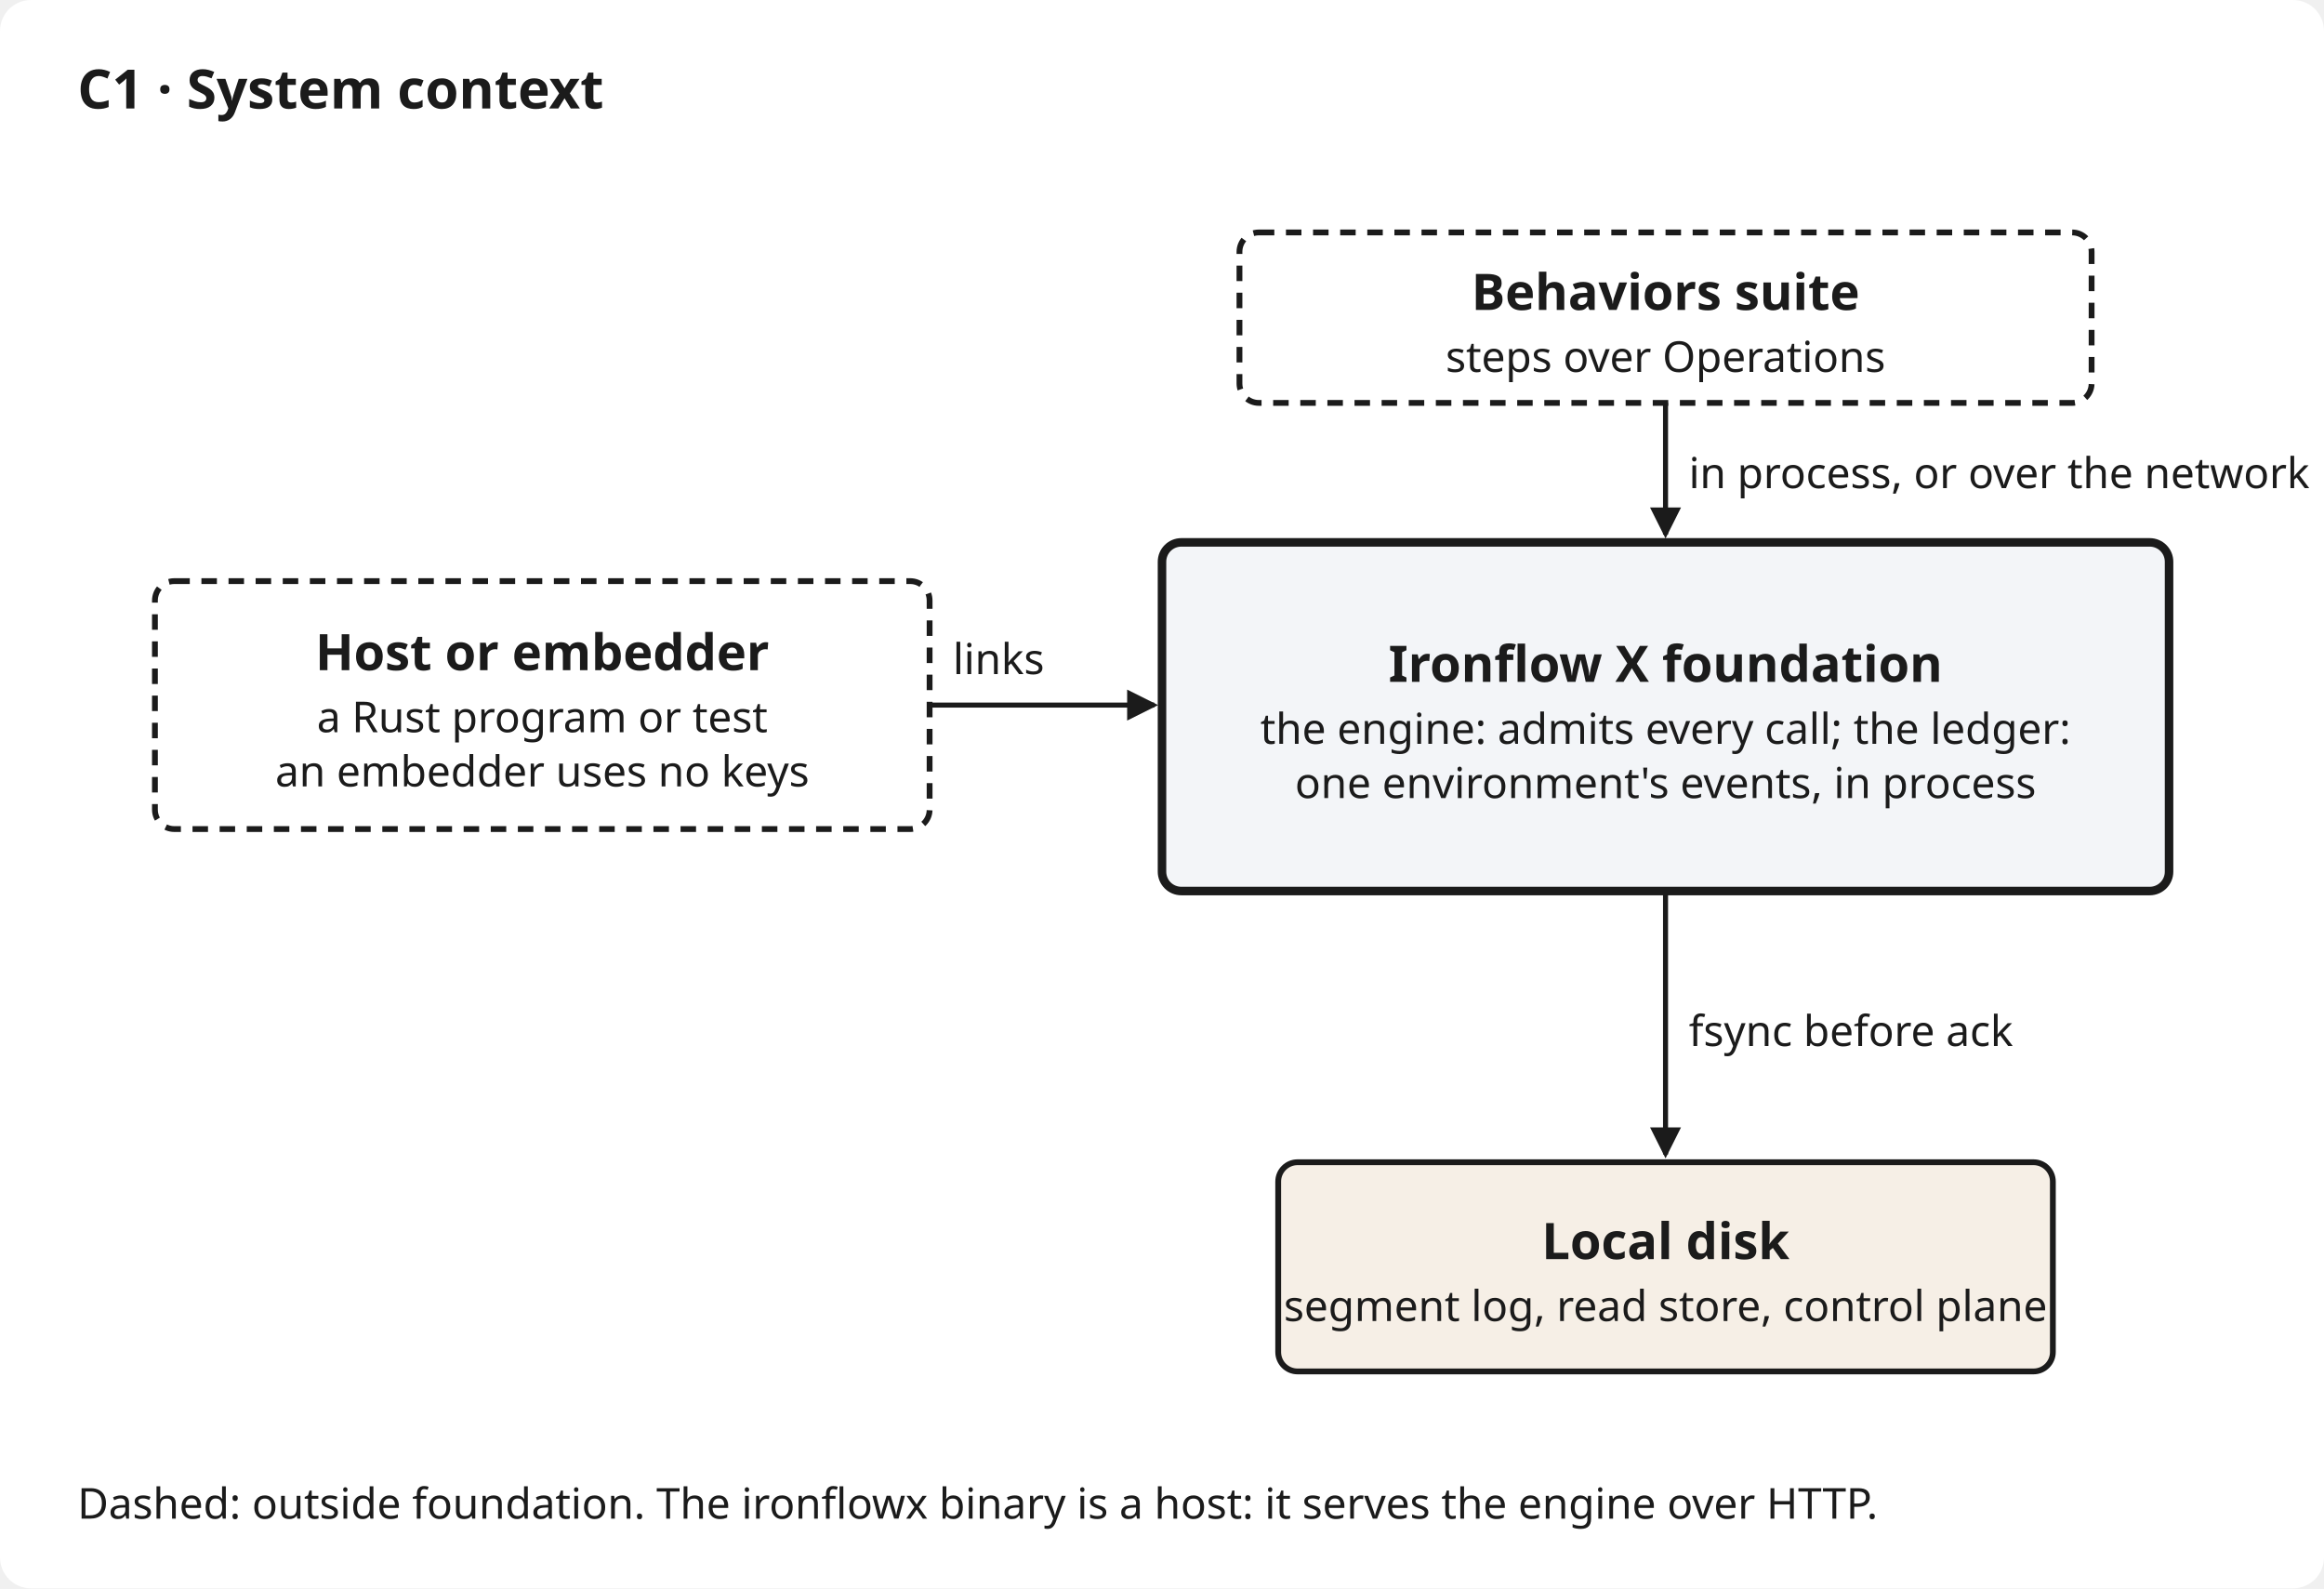
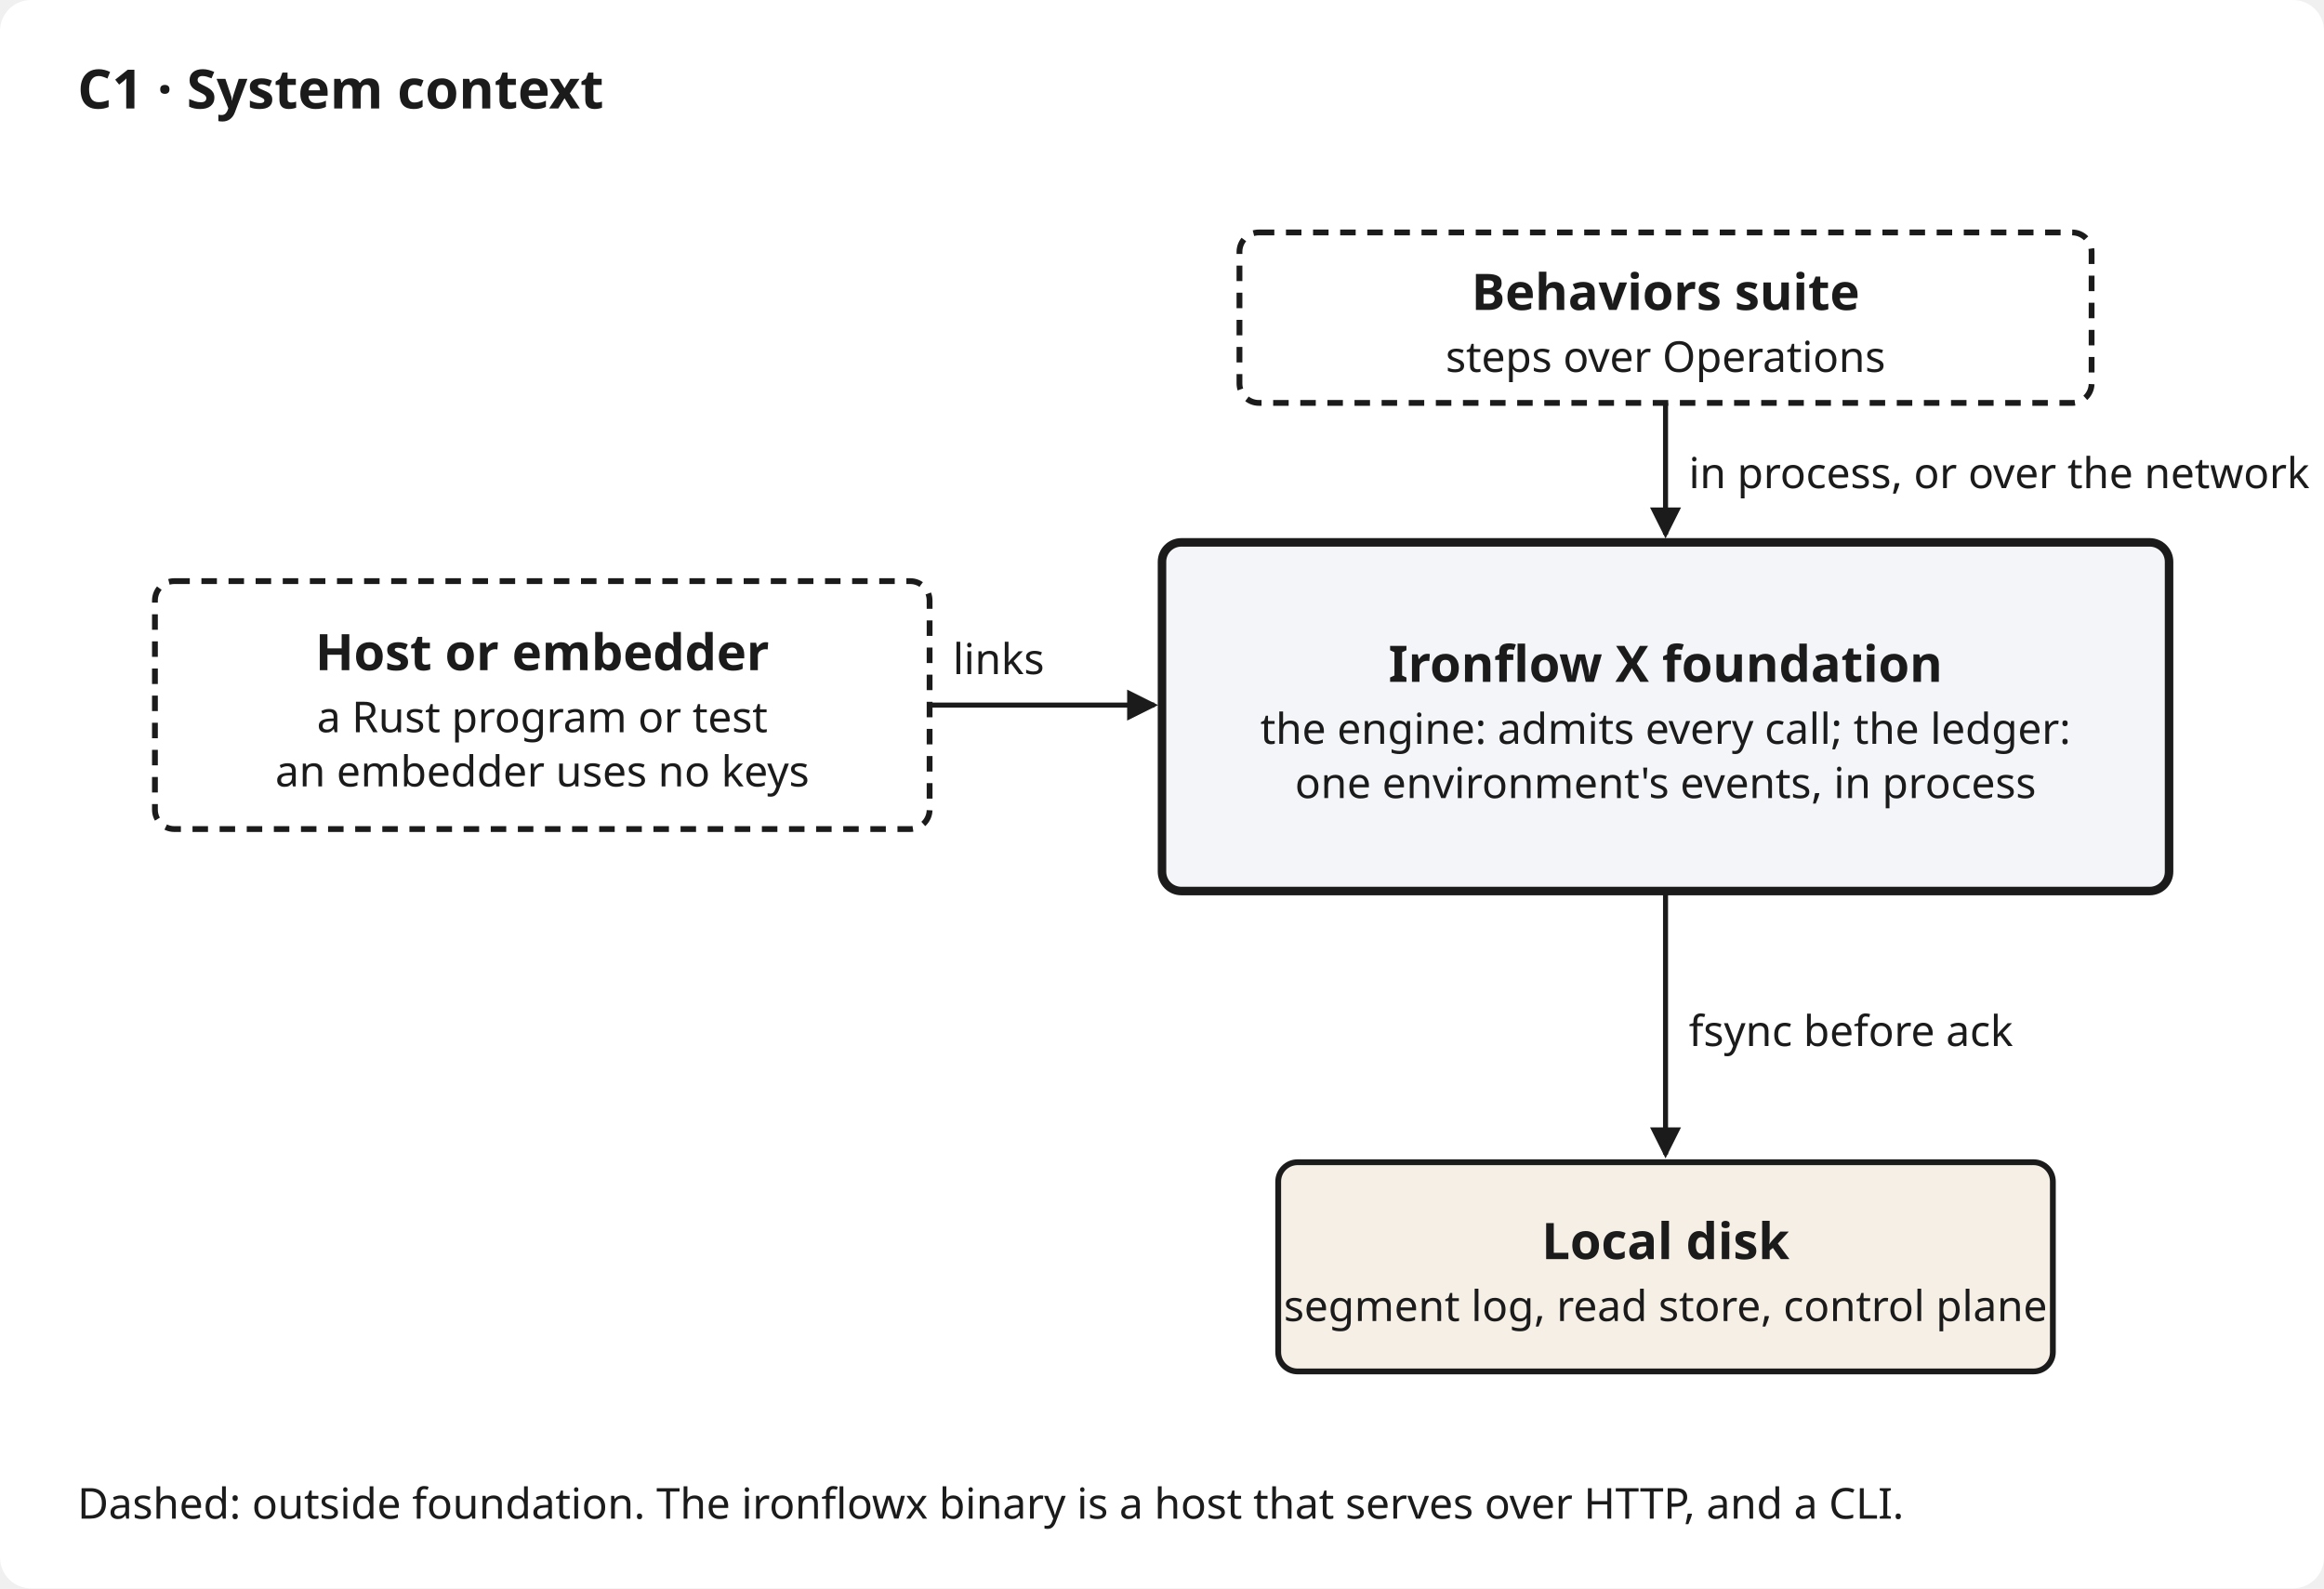
- <svg xmlns="http://www.w3.org/2000/svg" width="600" height="410" viewBox="0 0 600 410" role="img" aria-label="C1 system context. A host or embedder, a Rust program or test, links Ironflow X foundation: the engine, which admits every call, and the ledger, which commits and reads one environment's events in process. They write to local disk. The behaviors suite drives the engine through Operations, in process or over the network. The ironflowx binary is a host that serves the engine over HTTP." font-family="sans-serif" fill="currentColor">
+ <svg xmlns="http://www.w3.org/2000/svg" width="600" height="410" viewBox="0 0 600 410" role="img" aria-label="C1 system context. A host or embedder, a Rust program or test, links Ironflow X foundation: the engine, which admits every call, and the ledger, which commits and reads one environment's events in process. They write to local disk. The behaviors suite drives the engine through Operations, in process or over the network. The ironflowx binary is a host that serves the engine over HTTP, and a CLI that calls one." font-family="sans-serif" fill="currentColor">
  <style>svg{color:#1b1b1b}.bg{fill:#ffffff}.band{fill:#f3f5f8}.pure{fill:#e8f1fb}.lib{fill:#f6efe6}@media (prefers-color-scheme:dark){svg{color:#e6e6e6}.bg{fill:#16181d}.band{fill:#1f232b}.pure{fill:#18283a}.lib{fill:#2b241b}}</style>
  <rect class="bg" width="600" height="410" rx="8" />
  <defs>
    <marker id="a-c1-context" markerUnits="userSpaceOnUse" markerWidth="8" markerHeight="8" refX="7" refY="4" orient="auto">
      <path d="M0,0 L8,4 L0,8 z" fill="currentColor" />
    </marker>
  </defs>
  <text x="20" y="28" font-size="14" font-weight="600" text-anchor="start">C1 · System context</text>
  <rect x="40" y="150" width="200" height="64" rx="5" fill="none" stroke="currentColor" stroke-width="1.5" stroke-dasharray="4 3" />
  <text x="140.0" y="173.0" text-anchor="middle" font-size="13" font-weight="600">Host or embedder</text>
  <text x="140.0" y="189.0" text-anchor="middle" font-size="11">a Rust program or test</text>
  <text x="140.0" y="203.0" text-anchor="middle" font-size="11">an embedder uses no keys</text>
  <rect x="320" y="60" width="220" height="44" rx="5" fill="none" stroke="currentColor" stroke-width="1.5" stroke-dasharray="4 3" />
  <text x="430.0" y="80.0" text-anchor="middle" font-size="13" font-weight="600">Behaviors suite</text>
  <text x="430.0" y="96.0" text-anchor="middle" font-size="11">steps over Operations</text>
  <rect class="band" x="300" y="140" width="260" height="90" rx="8" />
  <rect x="300" y="140" width="260" height="90" rx="5" fill="none" stroke="currentColor" stroke-width="2.2" />
  <text x="430.0" y="176.0" text-anchor="middle" font-size="13" font-weight="600">Ironflow X foundation</text>
  <text x="430.0" y="192.0" text-anchor="middle" font-size="11">the engine: admits every call; the ledger:</text>
  <text x="430.0" y="206.0" text-anchor="middle" font-size="11">one environment's events, in process</text>
  <rect class="lib" x="330" y="300" width="200" height="54" rx="5" />
  <rect x="330" y="300" width="200" height="54" rx="5" fill="none" stroke="currentColor" stroke-width="1.5" />
  <text x="430.0" y="325.0" text-anchor="middle" font-size="13" font-weight="600">Local disk</text>
  <text x="430.0" y="341.0" text-anchor="middle" font-size="11">segment log, read store, control plane</text>
  <path d="M240 182 H298" stroke="currentColor" stroke-width="1.3" fill="none" marker-end="url(#a-c1-context)" />
  <text x="246" y="174" font-size="11" text-anchor="start">links</text>
  <path d="M430 104 V138" stroke="currentColor" stroke-width="1.3" fill="none" marker-end="url(#a-c1-context)" />
  <text x="436" y="126" font-size="11" text-anchor="start">in process, or over the network</text>
  <path d="M430 230 V298" stroke="currentColor" stroke-width="1.3" fill="none" marker-end="url(#a-c1-context)" />
  <text x="436" y="270" font-size="11" text-anchor="start">fsync before ack</text>
-   <text x="20" y="392" font-size="11" text-anchor="start">Dashed: outside foundation. The ironflowx binary is a host: it serves the engine over HTTP.</text>
+   <text x="20" y="392" font-size="11" text-anchor="start">Dashed: outside foundation. The ironflowx binary is a host that serves over HTTP, and a CLI.</text>
</svg>
